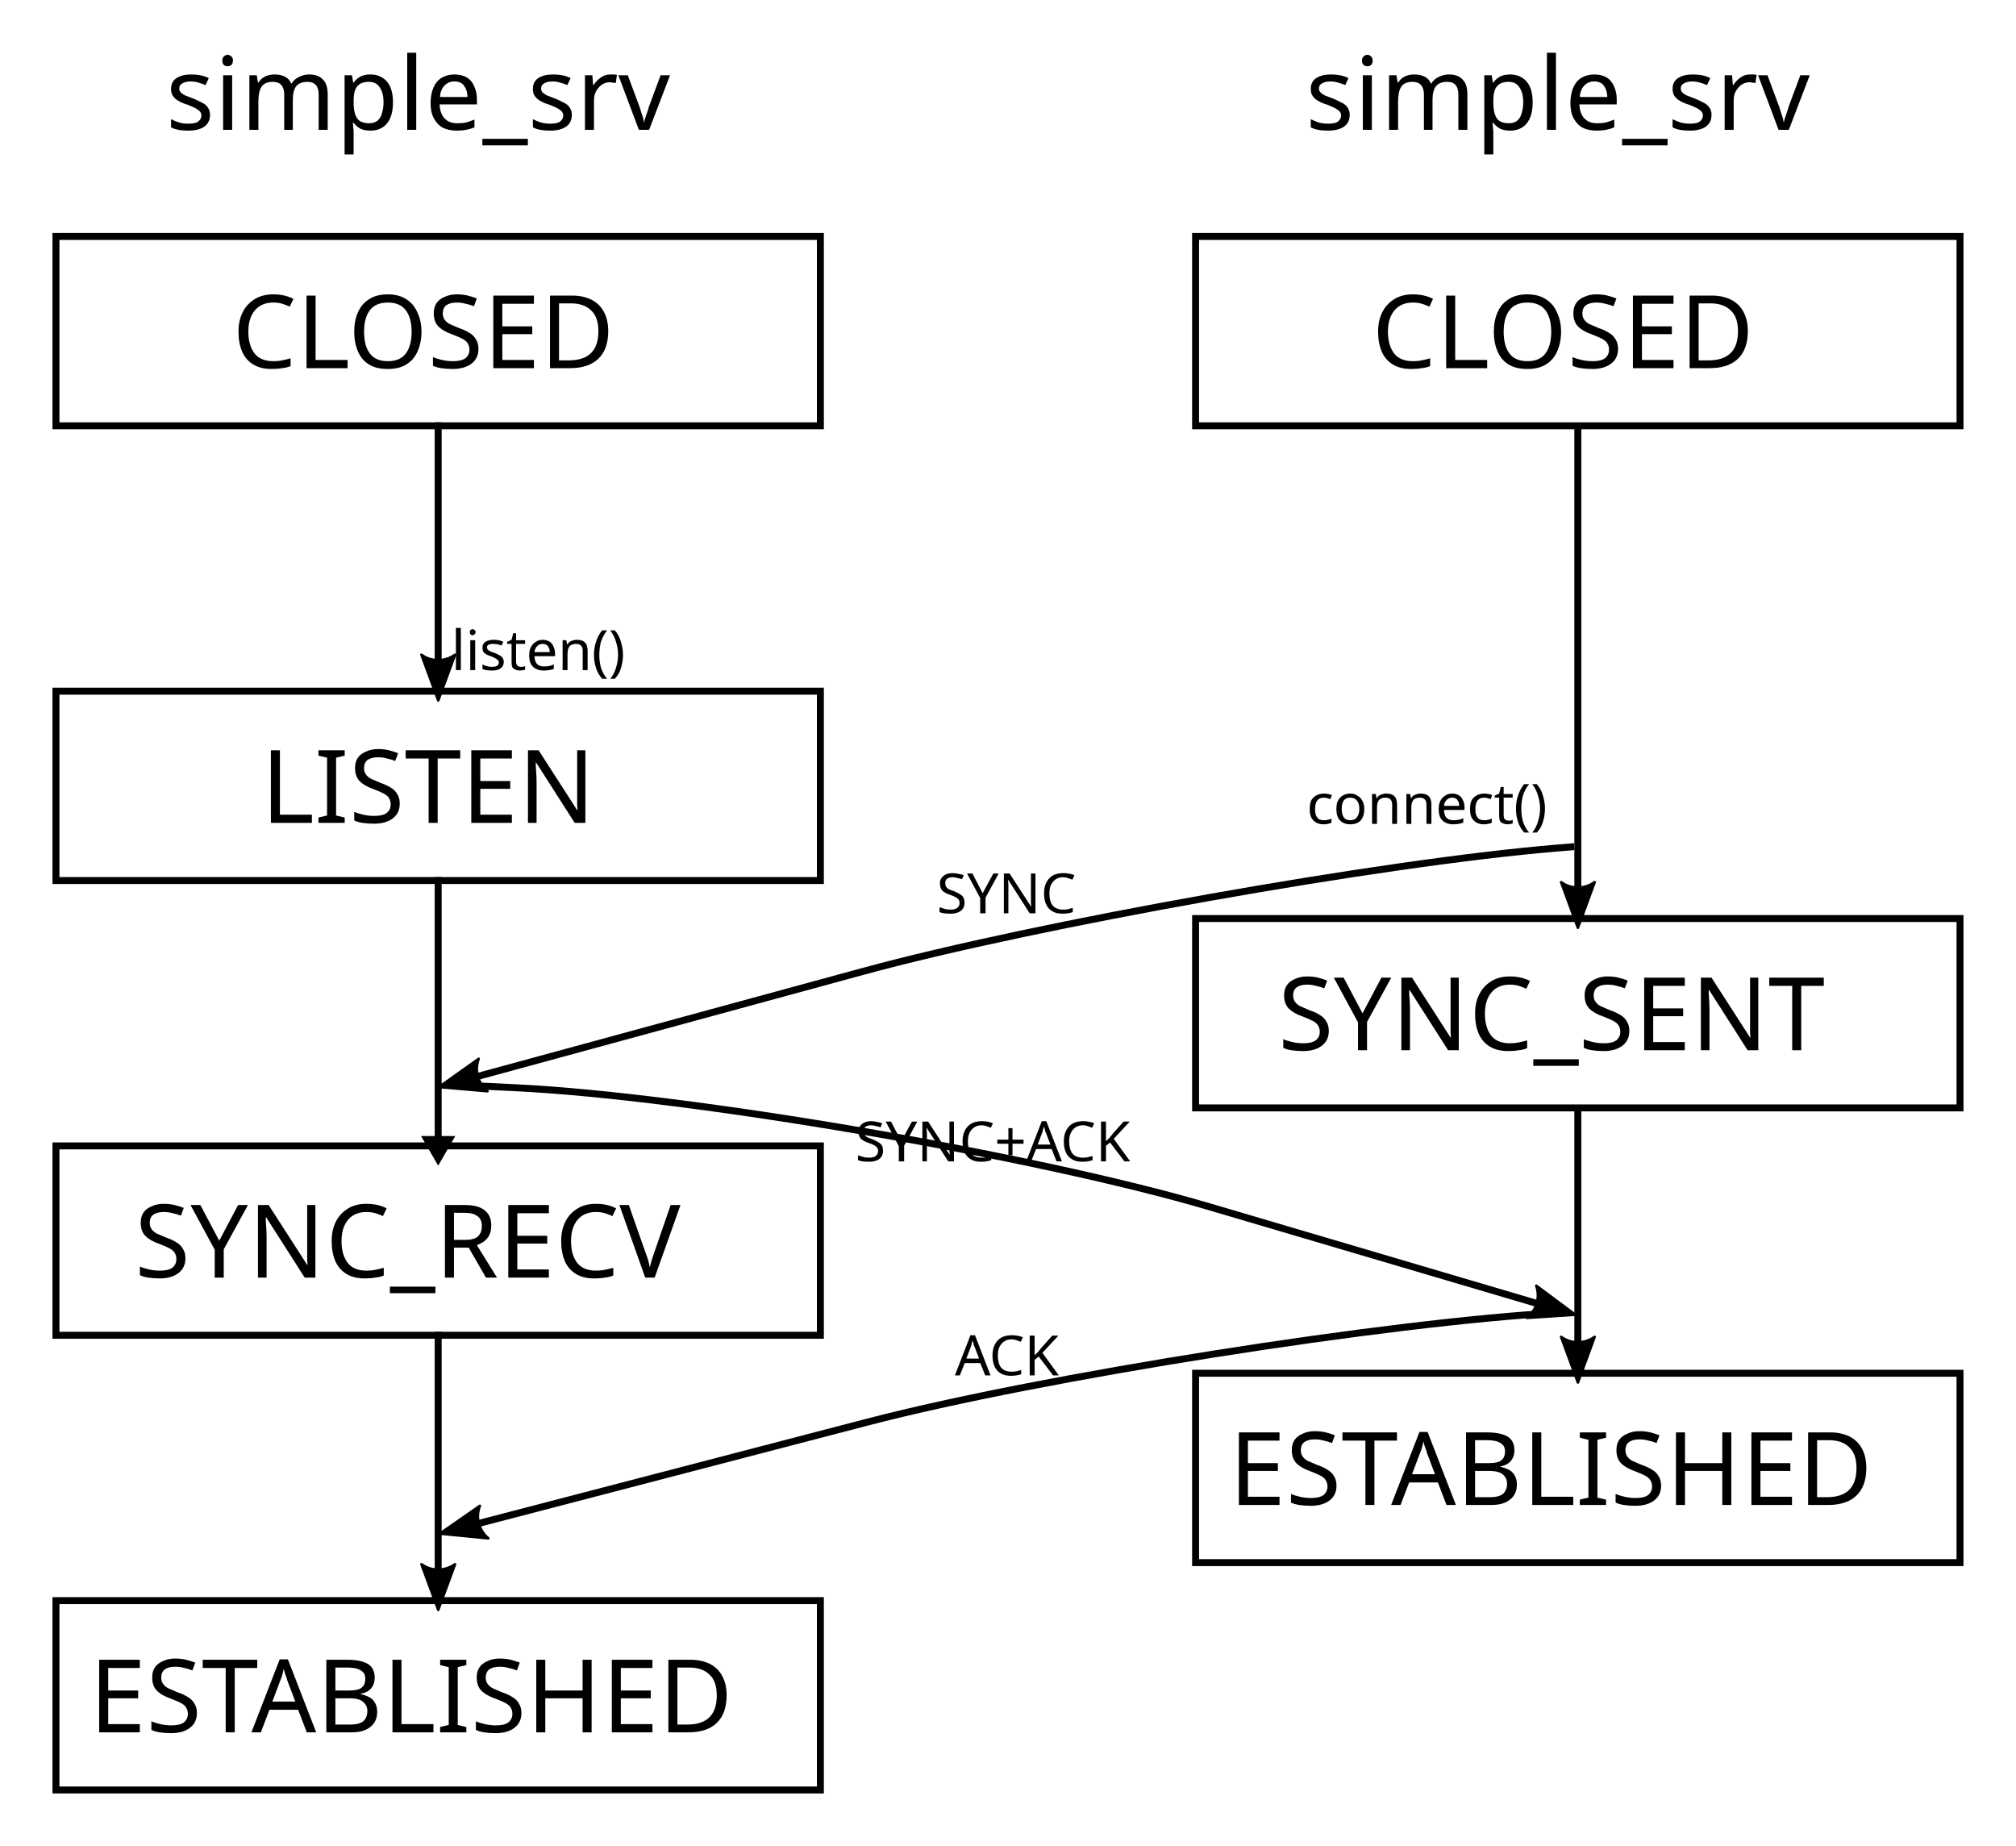
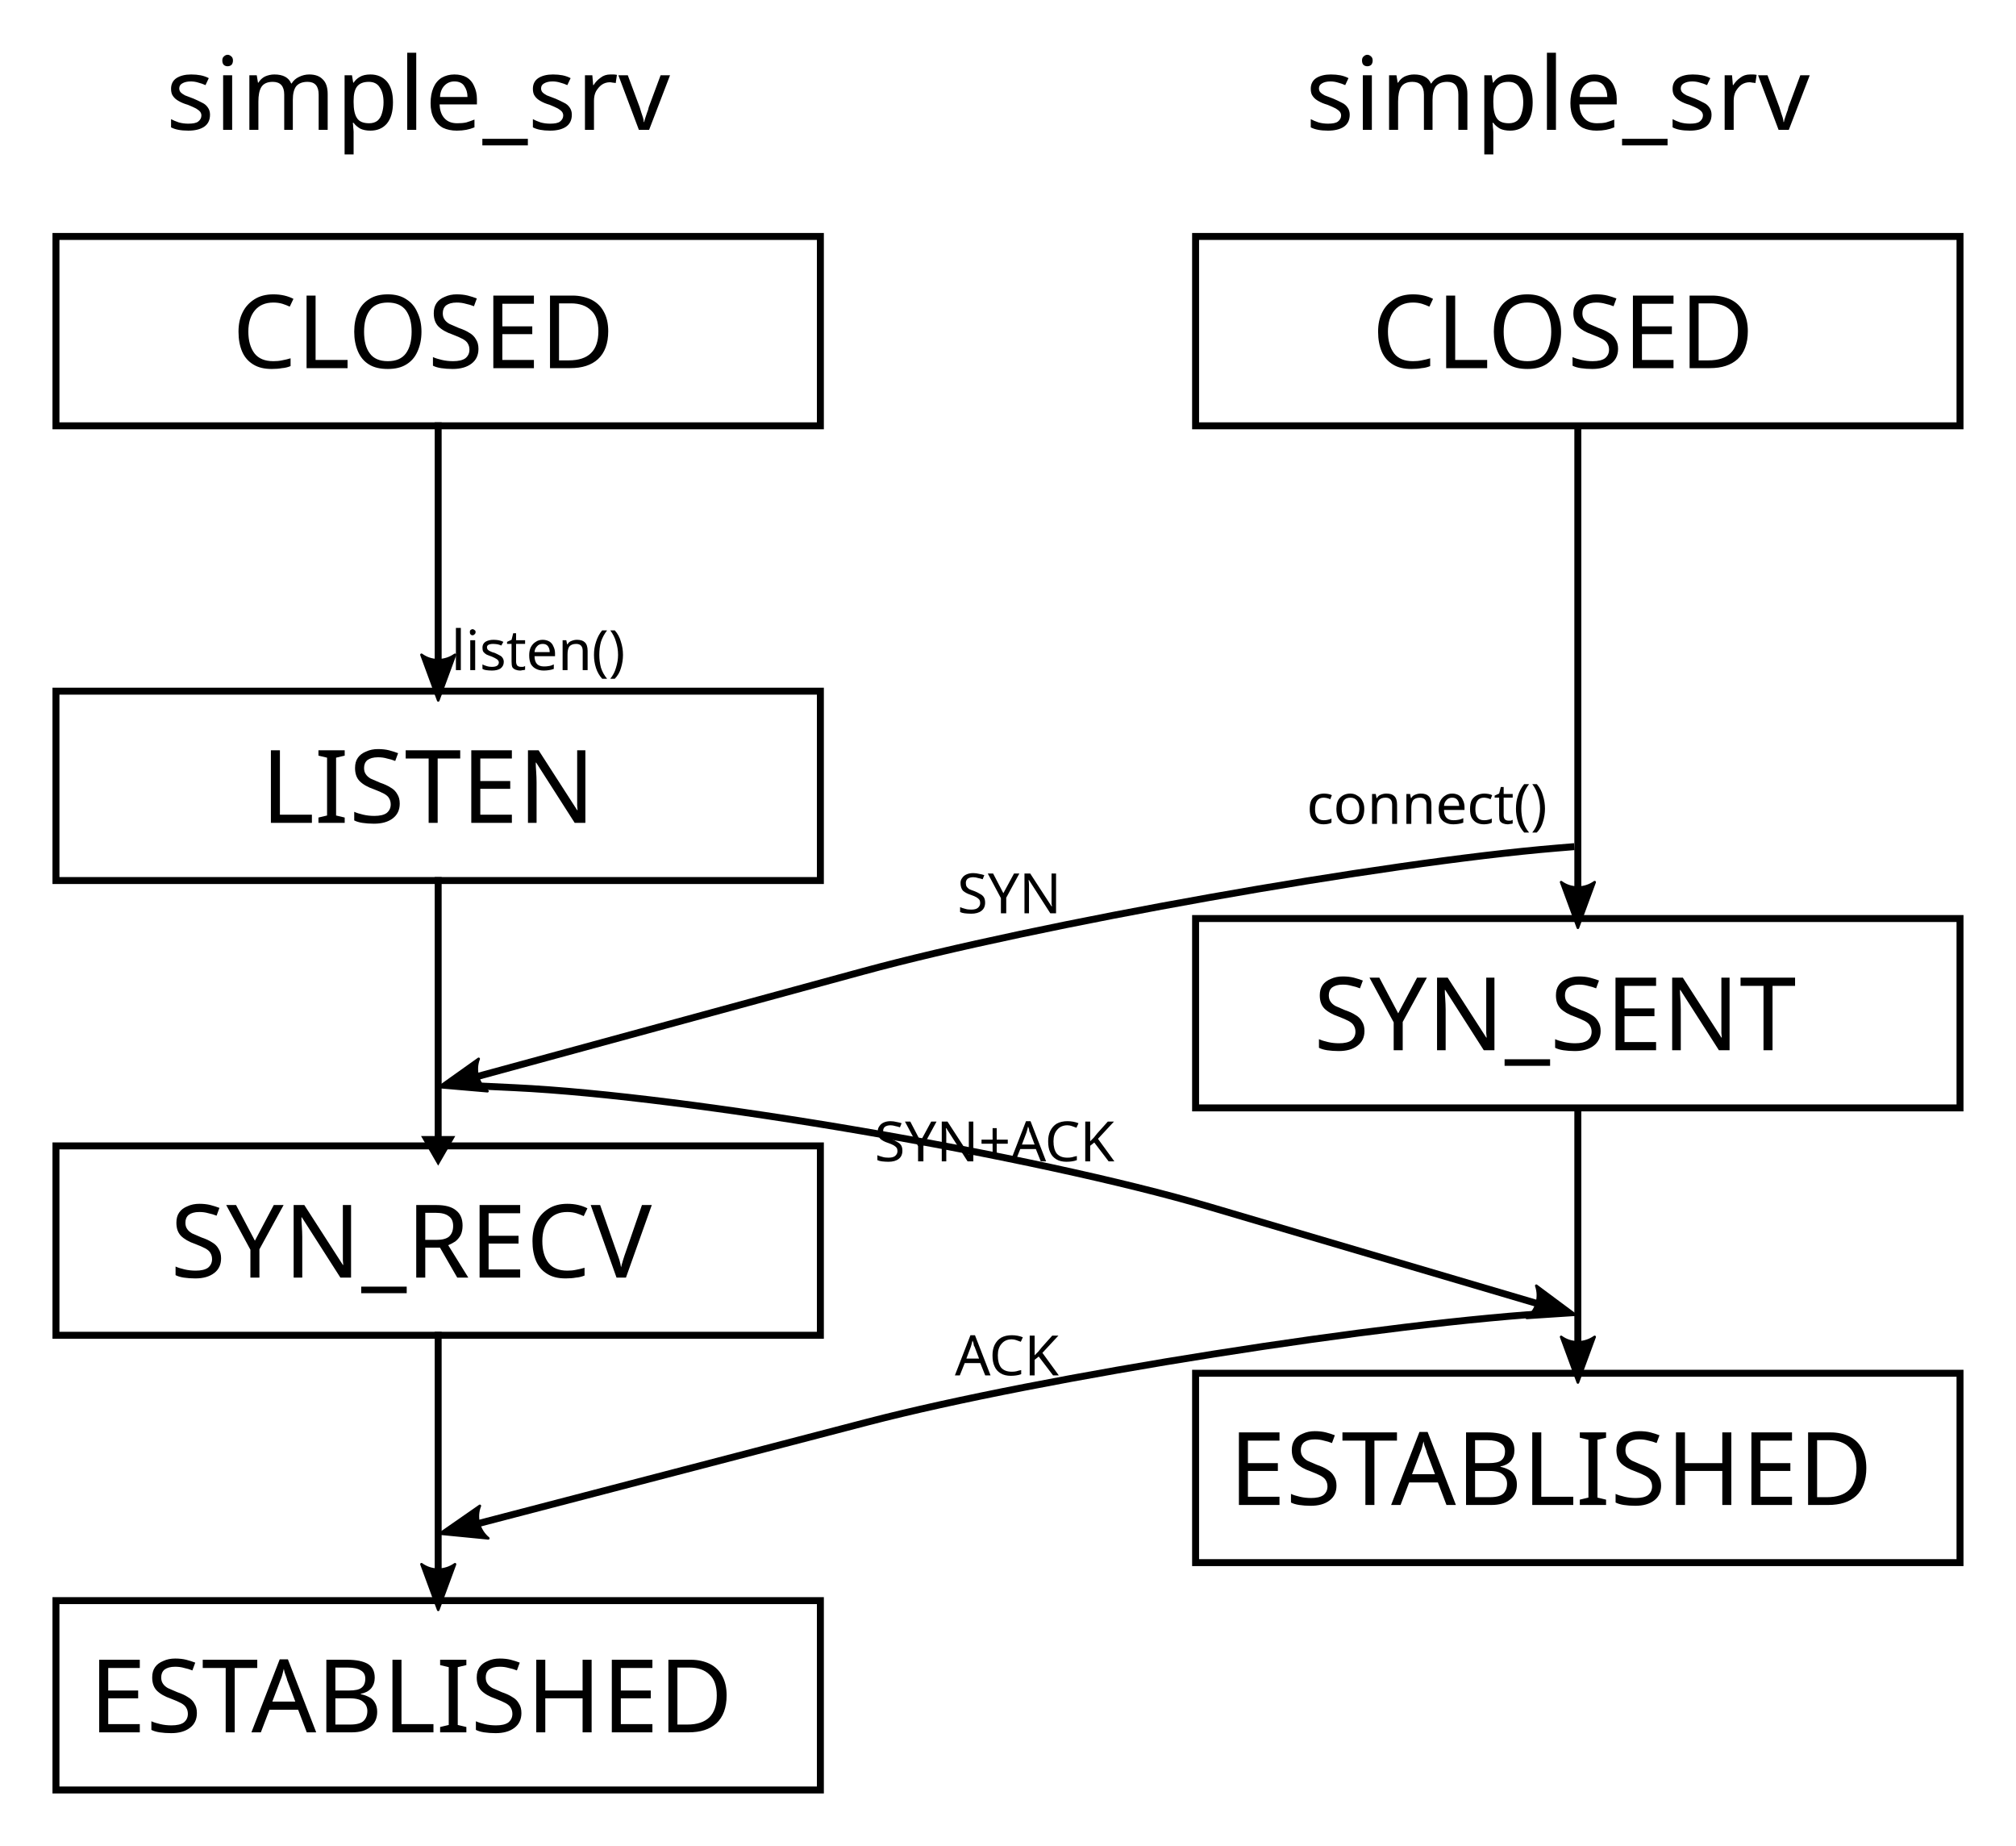
<svg xmlns="http://www.w3.org/2000/svg" width="76.829mm" height="70.343mm" viewBox="0 0 76.829 70.343" version="1.1" id="svg8">
  <defs id="defs2">
    <marker style="overflow:visible" id="marker18767" refX="0" refY="0" orient="auto">
      <path transform="scale(-0.6)" d="M 8.719,4.034 -2.207,0.016 8.719,-4.002 c -1.745,2.372 -1.735,5.617 -6e-7,8.035 z" style="fill:#000000;fill-opacity:1;fill-rule:evenodd;stroke:#000000;stroke-width:0.625;stroke-linejoin:round;stroke-opacity:1" id="path18765" />
    </marker>
    <marker style="overflow:visible" id="marker18523" refX="0" refY="0" orient="auto">
      <path transform="scale(-0.6)" d="M 8.719,4.034 -2.207,0.016 8.719,-4.002 c -1.745,2.372 -1.735,5.617 -6e-7,8.035 z" style="fill:#000000;fill-opacity:1;fill-rule:evenodd;stroke:#000000;stroke-width:0.625;stroke-linejoin:round;stroke-opacity:1" id="path18521" />
    </marker>
    <marker style="overflow:visible" id="marker18285" refX="0" refY="0" orient="auto">
      <path transform="scale(-0.6)" d="M 8.719,4.034 -2.207,0.016 8.719,-4.002 c -1.745,2.372 -1.735,5.617 -6e-7,8.035 z" style="fill:#000000;fill-opacity:1;fill-rule:evenodd;stroke:#000000;stroke-width:0.625;stroke-linejoin:round;stroke-opacity:1" id="path18283" />
    </marker>
    <marker style="overflow:visible" id="marker18053" refX="0" refY="0" orient="auto">
      <path transform="scale(-0.6)" d="M 8.719,4.034 -2.207,0.016 8.719,-4.002 c -1.745,2.372 -1.735,5.617 -6e-7,8.035 z" style="fill:#000000;fill-opacity:1;fill-rule:evenodd;stroke:#000000;stroke-width:0.625;stroke-linejoin:round;stroke-opacity:1" id="path18051" />
    </marker>
    <marker style="overflow:visible" id="marker17827" refX="0" refY="0" orient="auto">
      <path transform="scale(-0.6)" d="M 8.719,4.034 -2.207,0.016 8.719,-4.002 c -1.745,2.372 -1.735,5.617 -6e-7,8.035 z" style="fill:#000000;fill-opacity:1;fill-rule:evenodd;stroke:#000000;stroke-width:0.625;stroke-linejoin:round;stroke-opacity:1" id="path17825" />
    </marker>
    <marker style="overflow:visible" id="marker17817" refX="0" refY="0" orient="auto">
      <path transform="scale(-0.6)" d="M 8.719,4.034 -2.207,0.016 8.719,-4.002 c -1.745,2.372 -1.735,5.617 -6e-7,8.035 z" style="fill:#000000;fill-opacity:1;fill-rule:evenodd;stroke:#000000;stroke-width:0.625;stroke-linejoin:round;stroke-opacity:1" id="path17815" />
    </marker>
    <marker orient="auto" refY="0" refX="0" id="marker17591" style="overflow:visible">
      <path id="path2057" style="fill:#000000;fill-opacity:1;fill-rule:evenodd;stroke:#000000;stroke-width:0.625;stroke-linejoin:round;stroke-opacity:1" d="M 8.719,4.034 -2.207,0.016 8.719,-4.002 c -1.745,2.372 -1.735,5.617 -6e-7,8.035 z" transform="scale(-0.6)" />
    </marker>
    <marker style="overflow:visible" id="marker17372" refX="0" refY="0" orient="auto">
      <path transform="matrix(-0.4,0,0,-0.4,-4,0)" style="fill:#000000;fill-opacity:1;fill-rule:evenodd;stroke:#000000;stroke-width:1pt;stroke-opacity:1" d="M 0,0 5,-5 -12.5,0 5,5 Z" id="path17370" />
    </marker>
    <marker style="overflow:visible" id="marker17164" refX="0" refY="0" orient="auto">
      <path transform="matrix(-0.4,0,0,-0.4,-4,0)" style="fill:#000000;fill-opacity:1;fill-rule:evenodd;stroke:#000000;stroke-width:1pt;stroke-opacity:1" d="M 0,0 5,-5 -12.5,0 5,5 Z" id="path17162" />
    </marker>
    <marker style="overflow:visible" id="marker16962" refX="0" refY="0" orient="auto">
      <path transform="matrix(-0.4,0,0,-0.4,-4,0)" style="fill:#000000;fill-opacity:1;fill-rule:evenodd;stroke:#000000;stroke-width:1pt;stroke-opacity:1" d="M 0,0 5,-5 -12.5,0 5,5 Z" id="path16960" />
    </marker>
    <marker style="overflow:visible" id="marker16766" refX="0" refY="0" orient="auto">
      <path transform="matrix(-0.4,0,0,-0.4,-4,0)" style="fill:#000000;fill-opacity:1;fill-rule:evenodd;stroke:#000000;stroke-width:1pt;stroke-opacity:1" d="M 0,0 5,-5 -12.5,0 5,5 Z" id="path16764" />
    </marker>
    <marker style="overflow:visible" id="marker16576" refX="0" refY="0" orient="auto">
      <path transform="matrix(-0.4,0,0,-0.4,-4,0)" style="fill:#000000;fill-opacity:1;fill-rule:evenodd;stroke:#000000;stroke-width:1pt;stroke-opacity:1" d="M 0,0 5,-5 -12.5,0 5,5 Z" id="path16574" />
    </marker>
    <marker style="overflow:visible" id="marker16566" refX="0" refY="0" orient="auto">
      <path transform="matrix(-0.4,0,0,-0.4,-4,0)" style="fill:#000000;fill-opacity:1;fill-rule:evenodd;stroke:#000000;stroke-width:1pt;stroke-opacity:1" d="M 0,0 5,-5 -12.5,0 5,5 Z" id="path16564" />
    </marker>
    <marker style="overflow:visible" id="marker16060" refX="0" refY="0" orient="auto">
      <path transform="matrix(-0.4,0,0,-0.4,-4,0)" style="fill:#000000;fill-opacity:1;fill-rule:evenodd;stroke:#000000;stroke-width:1pt;stroke-opacity:1" d="M 0,0 5,-5 -12.5,0 5,5 Z" id="path16058" />
    </marker>
    <marker style="overflow:visible" id="marker15888" refX="0" refY="0" orient="auto">
      <path transform="matrix(-0.4,0,0,-0.4,-4,0)" style="fill:#000000;fill-opacity:1;fill-rule:evenodd;stroke:#000000;stroke-width:1pt;stroke-opacity:1" d="M 0,0 5,-5 -12.5,0 5,5 Z" id="path15886" />
    </marker>
    <marker style="overflow:visible" id="marker15722" refX="0" refY="0" orient="auto">
      <path transform="matrix(-0.4,0,0,-0.4,-4,0)" style="fill:#000000;fill-opacity:1;fill-rule:evenodd;stroke:#000000;stroke-width:1pt;stroke-opacity:1" d="M 0,0 5,-5 -12.5,0 5,5 Z" id="path15720" />
    </marker>
    <marker style="overflow:visible" id="marker15562" refX="0" refY="0" orient="auto">
      <path transform="matrix(-0.4,0,0,-0.4,-4,0)" style="fill:#000000;fill-opacity:1;fill-rule:evenodd;stroke:#000000;stroke-width:1pt;stroke-opacity:1" d="M 0,0 5,-5 -12.5,0 5,5 Z" id="path15560" />
    </marker>
    <marker style="overflow:visible" id="marker15408" refX="0" refY="0" orient="auto">
      <path transform="matrix(-0.4,0,0,-0.4,-4,0)" style="fill:#000000;fill-opacity:1;fill-rule:evenodd;stroke:#000000;stroke-width:1pt;stroke-opacity:1" d="M 0,0 5,-5 -12.5,0 5,5 Z" id="path15406" />
    </marker>
    <marker style="overflow:visible" id="marker15398" refX="0" refY="0" orient="auto">
      <path transform="matrix(-0.4,0,0,-0.4,-4,0)" style="fill:#000000;fill-opacity:1;fill-rule:evenodd;stroke:#000000;stroke-width:1pt;stroke-opacity:1" d="M 0,0 5,-5 -12.5,0 5,5 Z" id="path15396" />
    </marker>
    <marker style="overflow:visible" id="marker15098" refX="0" refY="0" orient="auto">
      <path transform="matrix(-1.1,0,0,-1.1,-1.1,0)" d="M 8.719,4.034 -2.207,0.016 8.719,-4.002 c -1.745,2.372 -1.735,5.617 -6e-7,8.035 z" style="fill:#000000;fill-opacity:1;fill-rule:evenodd;stroke:#000000;stroke-width:0.625;stroke-linejoin:round;stroke-opacity:1" id="path15096" />
    </marker>
    <marker style="overflow:visible" id="marker14962" refX="0" refY="0" orient="auto">
      <path transform="matrix(-1.1,0,0,-1.1,-1.1,0)" d="M 8.719,4.034 -2.207,0.016 8.719,-4.002 c -1.745,2.372 -1.735,5.617 -6e-7,8.035 z" style="fill:#000000;fill-opacity:1;fill-rule:evenodd;stroke:#000000;stroke-width:0.625;stroke-linejoin:round;stroke-opacity:1" id="path14960" />
    </marker>
    <marker style="overflow:visible" id="marker14832" refX="0" refY="0" orient="auto">
      <path transform="matrix(-1.1,0,0,-1.1,-1.1,0)" d="M 8.719,4.034 -2.207,0.016 8.719,-4.002 c -1.745,2.372 -1.735,5.617 -6e-7,8.035 z" style="fill:#000000;fill-opacity:1;fill-rule:evenodd;stroke:#000000;stroke-width:0.625;stroke-linejoin:round;stroke-opacity:1" id="path14830" />
    </marker>
    <marker style="overflow:visible" id="marker14708" refX="0" refY="0" orient="auto">
      <path transform="matrix(-1.1,0,0,-1.1,-1.1,0)" d="M 8.719,4.034 -2.207,0.016 8.719,-4.002 c -1.745,2.372 -1.735,5.617 -6e-7,8.035 z" style="fill:#000000;fill-opacity:1;fill-rule:evenodd;stroke:#000000;stroke-width:0.625;stroke-linejoin:round;stroke-opacity:1" id="path14706" />
    </marker>
    <marker style="overflow:visible" id="marker14590" refX="0" refY="0" orient="auto">
      <path transform="matrix(-1.1,0,0,-1.1,-1.1,0)" d="M 8.719,4.034 -2.207,0.016 8.719,-4.002 c -1.745,2.372 -1.735,5.617 -6e-7,8.035 z" style="fill:#000000;fill-opacity:1;fill-rule:evenodd;stroke:#000000;stroke-width:0.625;stroke-linejoin:round;stroke-opacity:1" id="path14588" />
    </marker>
    <marker style="overflow:visible" id="marker14580" refX="0" refY="0" orient="auto">
      <path transform="matrix(-1.1,0,0,-1.1,-1.1,0)" d="M 8.719,4.034 -2.207,0.016 8.719,-4.002 c -1.745,2.372 -1.735,5.617 -6e-7,8.035 z" style="fill:#000000;fill-opacity:1;fill-rule:evenodd;stroke:#000000;stroke-width:0.625;stroke-linejoin:round;stroke-opacity:1" id="path14578" />
    </marker>
    <marker style="overflow:visible" id="marker14416" refX="0" refY="0" orient="auto">
      <path transform="matrix(-0.8,0,0,-0.8,-10,0)" style="fill:#000000;fill-opacity:1;fill-rule:evenodd;stroke:#000000;stroke-width:1pt;stroke-opacity:1" d="M 0,0 5,-5 -12.5,0 5,5 Z" id="path14414" />
    </marker>
    <marker style="overflow:visible" id="marker14406" refX="0" refY="0" orient="auto">
      <path transform="matrix(-0.8,0,0,-0.8,-10,0)" style="fill:#000000;fill-opacity:1;fill-rule:evenodd;stroke:#000000;stroke-width:1pt;stroke-opacity:1" d="M 0,0 5,-5 -12.5,0 5,5 Z" id="path14404" />
    </marker>
    <marker style="overflow:visible" id="marker14300" refX="0" refY="0" orient="auto">
      <path transform="matrix(-0.8,0,0,-0.8,-10,0)" style="fill:#000000;fill-opacity:1;fill-rule:evenodd;stroke:#000000;stroke-width:1pt;stroke-opacity:1" d="M 0,0 5,-5 -12.5,0 5,5 Z" id="path14298" />
    </marker>
    <marker style="overflow:visible" id="marker14290" refX="0" refY="0" orient="auto">
      <path transform="matrix(-0.8,0,0,-0.8,-10,0)" style="fill:#000000;fill-opacity:1;fill-rule:evenodd;stroke:#000000;stroke-width:1pt;stroke-opacity:1" d="M 0,0 5,-5 -12.5,0 5,5 Z" id="path14288" />
    </marker>
    <marker style="overflow:visible" id="marker14280" refX="0" refY="0" orient="auto">
      <path transform="matrix(-0.8,0,0,-0.8,-10,0)" style="fill:#000000;fill-opacity:1;fill-rule:evenodd;stroke:#000000;stroke-width:1pt;stroke-opacity:1" d="M 0,0 5,-5 -12.5,0 5,5 Z" id="path14278" />
    </marker>
    <marker style="overflow:visible" id="marker14180" refX="0" refY="0" orient="auto">
      <path transform="matrix(-0.8,0,0,-0.8,-10,0)" style="fill:#000000;fill-opacity:1;fill-rule:evenodd;stroke:#000000;stroke-width:1pt;stroke-opacity:1" d="M 0,0 5,-5 -12.5,0 5,5 Z" id="path14178" />
    </marker>
    <marker orient="auto" refY="0" refX="0" id="marker11173" style="overflow:visible">
      <path id="path11171" d="M 5.77,0 -2.88,5 V -5 Z" style="fill:#000000;fill-opacity:1;fill-rule:evenodd;stroke:#000000;stroke-width:1pt;stroke-opacity:1" transform="scale(0.4)" />
    </marker>
    <marker orient="auto" refY="0" refX="0" id="marker9746" style="overflow:visible">
      <path id="path9744" d="M 5.77,0 -2.88,5 V -5 Z" style="fill:#000000;fill-opacity:1;fill-rule:evenodd;stroke:#000000;stroke-width:1pt;stroke-opacity:1" transform="scale(0.4)" />
    </marker>
    <marker orient="auto" refY="0" refX="0" id="marker6128" style="overflow:visible">
      <path id="path6126" d="M 5.77,0 -2.88,5 V -5 Z" style="fill:#000000;fill-opacity:1;fill-rule:evenodd;stroke:#000000;stroke-width:1pt;stroke-opacity:1" transform="scale(0.4)" />
    </marker>
    <marker style="overflow:visible" id="marker5165" refX="0" refY="0" orient="auto">
      <path transform="scale(0.4)" style="fill:#000000;fill-opacity:1;fill-rule:evenodd;stroke:#000000;stroke-width:1pt;stroke-opacity:1" d="M 5.77,0 -2.88,5 V -5 Z" id="path5163" />
    </marker>
    <marker orient="auto" refY="0" refX="0" id="TriangleOutM" style="overflow:visible">
      <path id="path979" d="M 5.77,0 -2.88,5 V -5 Z" style="fill:#000000;fill-opacity:1;fill-rule:evenodd;stroke:#000000;stroke-width:1pt;stroke-opacity:1" transform="scale(0.4)" />
    </marker>
    <marker style="overflow:visible" id="marker5051" refX="0" refY="0" orient="auto">
      <path transform="matrix(0.3,0,0,0.3,-0.69,0)" d="M 8.719,4.034 -2.207,0.016 8.719,-4.002 c -1.745,2.372 -1.735,5.617 -6e-7,8.035 z" style="fill:#000000;fill-opacity:1;fill-rule:evenodd;stroke:#000000;stroke-width:0.625;stroke-linejoin:round;stroke-opacity:1" id="path5049" />
    </marker>
    <marker style="overflow:visible" id="marker5017" refX="0" refY="0" orient="auto">
      <path transform="matrix(0.3,0,0,0.3,-0.69,0)" d="M 8.719,4.034 -2.207,0.016 8.719,-4.002 c -1.745,2.372 -1.735,5.617 -6e-7,8.035 z" style="fill:#000000;fill-opacity:1;fill-rule:evenodd;stroke:#000000;stroke-width:0.625;stroke-linejoin:round;stroke-opacity:1" id="path5015" />
    </marker>
    <marker orient="auto" refY="0" refX="0" id="Arrow2Mend" style="overflow:visible">
      <path id="path861" style="fill:#000000;fill-opacity:1;fill-rule:evenodd;stroke:#000000;stroke-width:0.625;stroke-linejoin:round;stroke-opacity:1" d="M 8.719,4.034 -2.207,0.016 8.719,-4.002 c -1.745,2.372 -1.735,5.617 -6e-7,8.035 z" transform="scale(-0.6)" />
    </marker>
    <marker orient="auto" refY="0" refX="0" id="Arrow1Lstart" style="overflow:visible">
      <path id="path834" d="M 0,0 5,-5 -12.5,0 5,5 Z" style="fill:#000000;fill-opacity:1;fill-rule:evenodd;stroke:#000000;stroke-width:1pt;stroke-opacity:1" transform="matrix(0.8,0,0,0.8,10,0)" />
    </marker>
  </defs>
  <g id="layer1" transform="translate(-34.08252,-14.43977)">
    <text xml:space="preserve" style="font-style:normal;font-variant:normal;font-weight:normal;font-stretch:normal;font-size:3.175px;line-height:125%;font-family:sans-serif;-inkscape-font-specification:'sans-serif, Normal';font-variant-ligatures:normal;font-variant-caps:normal;font-variant-numeric:normal;font-feature-settings:normal;text-align:start;letter-spacing:0px;word-spacing:0px;writing-mode:lr-tb;text-anchor:start;fill:#000000;fill-opacity:1;stroke:none;stroke-width:0.265px;stroke-linecap:butt;stroke-linejoin:miter;stroke-opacity:1" x="40.4" y="19.388" id="text1106">
      <tspan id="tspan1104" x="40.4" y="19.388" style="font-style:normal;font-variant:normal;font-weight:normal;font-stretch:normal;font-size:3.881px;font-family:sans-serif;-inkscape-font-specification:'sans-serif, Normal';font-variant-ligatures:normal;font-variant-caps:normal;font-variant-numeric:normal;font-feature-settings:normal;text-align:start;writing-mode:lr-tb;text-anchor:start;stroke-width:0.265px">simple_srv</tspan>
    </text>
    <text xml:space="preserve" style="font-style:normal;font-variant:normal;font-weight:normal;font-stretch:normal;font-size:3.175px;line-height:125%;font-family:sans-serif;-inkscape-font-specification:'sans-serif, Normal';font-variant-ligatures:normal;font-variant-caps:normal;font-variant-numeric:normal;font-feature-settings:normal;text-align:start;letter-spacing:0px;word-spacing:0px;writing-mode:lr-tb;text-anchor:start;fill:#000000;fill-opacity:1;stroke:none;stroke-width:0.265px;stroke-linecap:butt;stroke-linejoin:miter;stroke-opacity:1" x="42.938" y="28.47" id="text1106-5">
      <tspan id="tspan1104-5" x="42.938" y="28.47" style="font-style:normal;font-variant:normal;font-weight:normal;font-stretch:normal;font-size:3.881px;font-family:sans-serif;-inkscape-font-specification:'sans-serif, Normal';font-variant-ligatures:normal;font-variant-caps:normal;font-variant-numeric:normal;font-feature-settings:normal;text-align:start;writing-mode:lr-tb;text-anchor:start;stroke-width:0.265px">CLOSED</tspan>
    </text>
    <text xml:space="preserve" style="font-style:normal;font-variant:normal;font-weight:normal;font-stretch:normal;font-size:3.175px;line-height:125%;font-family:sans-serif;-inkscape-font-specification:'sans-serif, Normal';font-variant-ligatures:normal;font-variant-caps:normal;font-variant-numeric:normal;font-feature-settings:normal;text-align:start;letter-spacing:0px;word-spacing:0px;writing-mode:lr-tb;text-anchor:start;fill:#000000;fill-opacity:1;stroke:none;stroke-width:0.265px;stroke-linecap:butt;stroke-linejoin:miter;stroke-opacity:1" x="44.032" y="45.798" id="text1106-5-2" clip-path="none">
      <tspan id="tspan1104-5-9" x="44.032" y="45.798" style="font-style:normal;font-variant:normal;font-weight:normal;font-stretch:normal;font-size:3.881px;font-family:sans-serif;-inkscape-font-specification:'sans-serif, Normal';font-variant-ligatures:normal;font-variant-caps:normal;font-variant-numeric:normal;font-feature-settings:normal;text-align:start;writing-mode:lr-tb;text-anchor:start;stroke-width:0.265px">LISTEN</tspan>
    </text>
    <rect style="fill:none;fill-opacity:1;fill-rule:nonzero;stroke:#000000;stroke-width:0.265;stroke-linecap:square;stroke-linejoin:miter;stroke-miterlimit:4;stroke-dasharray:none;stroke-opacity:1;paint-order:fill markers stroke" id="rect4852" width="29.132" height="7.216" x="36.215" y="40.778" />
    <rect style="fill:none;fill-opacity:1;fill-rule:nonzero;stroke:#000000;stroke-width:0.265;stroke-linecap:square;stroke-linejoin:miter;stroke-miterlimit:4;stroke-dasharray:none;stroke-opacity:1;paint-order:fill markers stroke" id="rect4852-0" width="29.132" height="7.216" x="36.215" y="23.45" />
-     <text xml:space="preserve" style="font-style:normal;font-variant:normal;font-weight:normal;font-stretch:normal;font-size:3.175px;line-height:125%;font-family:sans-serif;-inkscape-font-specification:'sans-serif, Normal';font-variant-ligatures:normal;font-variant-caps:normal;font-variant-numeric:normal;font-feature-settings:normal;text-align:start;letter-spacing:0px;word-spacing:0px;writing-mode:lr-tb;text-anchor:start;fill:#000000;fill-opacity:1;stroke:none;stroke-width:0.265px;stroke-linecap:butt;stroke-linejoin:miter;stroke-opacity:1" x="39.212" y="63.126" id="text1106-5-2-2" clip-path="none">
-       <tspan id="tspan1104-5-9-7" x="39.212" y="63.126" style="font-style:normal;font-variant:normal;font-weight:normal;font-stretch:normal;font-size:3.881px;font-family:sans-serif;-inkscape-font-specification:'sans-serif, Normal';font-variant-ligatures:normal;font-variant-caps:normal;font-variant-numeric:normal;font-feature-settings:normal;text-align:start;writing-mode:lr-tb;text-anchor:start;stroke-width:0.265px" dy="0 0 0 0 -0.869 0.869">SYNC_RECV</tspan>
+     <text xml:space="preserve" style="font-style:normal;font-variant:normal;font-weight:normal;font-stretch:normal;font-size:3.175px;line-height:125%;font-family:sans-serif;-inkscape-font-specification:'sans-serif, Normal';font-variant-ligatures:normal;font-variant-caps:normal;font-variant-numeric:normal;font-feature-settings:normal;text-align:start;letter-spacing:0px;word-spacing:0px;writing-mode:lr-tb;text-anchor:start;fill:#000000;fill-opacity:1;stroke:none;stroke-width:0.265px;stroke-linecap:butt;stroke-linejoin:miter;stroke-opacity:1" x="40.569" y="63.126" id="text1106-5-2-2" clip-path="none">
+       <tspan id="tspan1104-5-9-7" x="40.569" y="63.126" style="font-style:normal;font-variant:normal;font-weight:normal;font-stretch:normal;font-size:3.881px;font-family:sans-serif;-inkscape-font-specification:'sans-serif, Normal';font-variant-ligatures:normal;font-variant-caps:normal;font-variant-numeric:normal;font-feature-settings:normal;text-align:start;writing-mode:lr-tb;text-anchor:start;stroke-width:0.265px" dy="0 0 0 -0.869 0.869">SYN_RECV</tspan>
    </text>
    <rect style="fill:none;fill-opacity:1;fill-rule:nonzero;stroke:#000000;stroke-width:0.265;stroke-linecap:square;stroke-linejoin:miter;stroke-miterlimit:4;stroke-dasharray:none;stroke-opacity:1;paint-order:fill markers stroke" id="rect4852-03" width="29.132" height="7.216" x="36.215" y="58.106" />
    <text xml:space="preserve" style="font-style:normal;font-variant:normal;font-weight:normal;font-stretch:normal;font-size:3.175px;line-height:125%;font-family:sans-serif;-inkscape-font-specification:'sans-serif, Normal';font-variant-ligatures:normal;font-variant-caps:normal;font-variant-numeric:normal;font-feature-settings:normal;text-align:start;letter-spacing:0px;word-spacing:0px;writing-mode:lr-tb;text-anchor:start;fill:#000000;fill-opacity:1;stroke:none;stroke-width:0.265px;stroke-linecap:butt;stroke-linejoin:miter;stroke-opacity:1" x="37.49" y="80.454" id="text1106-5-2-2-4" clip-path="none">
      <tspan id="tspan1104-5-9-7-6" x="37.49" y="80.454" style="font-style:normal;font-variant:normal;font-weight:normal;font-stretch:normal;font-size:3.881px;font-family:sans-serif;-inkscape-font-specification:'sans-serif, Normal';font-variant-ligatures:normal;font-variant-caps:normal;font-variant-numeric:normal;font-feature-settings:normal;text-align:start;writing-mode:lr-tb;text-anchor:start;stroke-width:0.265px">ESTABLISHED</tspan>
    </text>
    <rect style="fill:none;fill-opacity:1;fill-rule:nonzero;stroke:#000000;stroke-width:0.265;stroke-linecap:square;stroke-linejoin:miter;stroke-miterlimit:4;stroke-dasharray:none;stroke-opacity:1;paint-order:fill markers stroke" id="rect4852-03-3" width="29.132" height="7.216" x="36.215" y="75.434" />
    <flowRoot xml:space="preserve" id="flowRoot4913" style="font-style:normal;font-variant:normal;font-weight:normal;font-stretch:normal;font-size:12px;line-height:125%;font-family:sans-serif;-inkscape-font-specification:'sans-serif, Normal';font-variant-ligatures:normal;font-variant-caps:normal;font-variant-numeric:normal;font-feature-settings:normal;text-align:start;letter-spacing:0px;word-spacing:0px;writing-mode:lr-tb;text-anchor:start;fill:#000000;fill-opacity:1;stroke:none;stroke-width:1px;stroke-linecap:butt;stroke-linejoin:miter;stroke-opacity:1" transform="scale(0.2645833)">
      <flowRegion id="flowRegion4915">
        <rect id="rect4917" width="168.695" height="50.255" x="109.854" y="188.634" />
      </flowRegion>
      <flowPara id="flowPara4919" />
    </flowRoot>
    <path style="display:inline;fill:none;fill-rule:evenodd;stroke:#000000;stroke-width:0.265;stroke-linecap:square;stroke-linejoin:miter;stroke-miterlimit:0;stroke-dasharray:none;stroke-opacity:1;marker-end:url(#TriangleOutM);paint-order:markers fill stroke" d="m 50.781,47.994 10e-7,10.112" id="path4991" />
    <path style="fill:none;fill-rule:evenodd;stroke:#000000;stroke-width:0.265;stroke-linecap:square;stroke-linejoin:miter;stroke-miterlimit:0;stroke-dasharray:none;stroke-opacity:1;marker-end:url(#marker18767);paint-order:markers fill stroke" d="m 50.781,30.666 -10e-7,10.112" id="path4999" />
    <path style="display:inline;fill:none;fill-rule:evenodd;stroke:#000000;stroke-width:0.265;stroke-linecap:square;stroke-linejoin:miter;stroke-miterlimit:0;stroke-dasharray:none;stroke-opacity:1;marker-end:url(#marker17827);paint-order:markers fill stroke" d="m 50.781,65.322 v 10.112" id="path5001" />
    <text xml:space="preserve" style="font-style:normal;font-variant:normal;font-weight:normal;font-stretch:normal;font-size:3.175px;line-height:125%;font-family:sans-serif;-inkscape-font-specification:'sans-serif, Normal';font-variant-ligatures:normal;font-variant-caps:normal;font-variant-numeric:normal;font-feature-settings:normal;text-align:start;letter-spacing:0px;word-spacing:0px;writing-mode:lr-tb;text-anchor:start;fill:#000000;fill-opacity:1;stroke:none;stroke-width:0.265px;stroke-linecap:butt;stroke-linejoin:miter;stroke-opacity:1" x="83.831" y="19.388" id="text1106-1">
      <tspan id="tspan1104-0" x="83.831" y="19.388" style="font-style:normal;font-variant:normal;font-weight:normal;font-stretch:normal;font-size:3.881px;font-family:sans-serif;-inkscape-font-specification:'sans-serif, Normal';font-variant-ligatures:normal;font-variant-caps:normal;font-variant-numeric:normal;font-feature-settings:normal;text-align:start;writing-mode:lr-tb;text-anchor:start;stroke-width:0.265px">simple_srv</tspan>
    </text>
    <text xml:space="preserve" style="font-style:normal;font-variant:normal;font-weight:normal;font-stretch:normal;font-size:3.175px;line-height:125%;font-family:sans-serif;-inkscape-font-specification:'sans-serif, Normal';font-variant-ligatures:normal;font-variant-caps:normal;font-variant-numeric:normal;font-feature-settings:normal;text-align:start;letter-spacing:0px;word-spacing:0px;writing-mode:lr-tb;text-anchor:start;fill:#000000;fill-opacity:1;stroke:none;stroke-width:0.265px;stroke-linecap:butt;stroke-linejoin:miter;stroke-opacity:1" x="86.369" y="28.47" id="text1106-5-8">
      <tspan id="tspan1104-5-7" x="86.369" y="28.47" style="font-style:normal;font-variant:normal;font-weight:normal;font-stretch:normal;font-size:3.881px;font-family:sans-serif;-inkscape-font-specification:'sans-serif, Normal';font-variant-ligatures:normal;font-variant-caps:normal;font-variant-numeric:normal;font-feature-settings:normal;text-align:start;writing-mode:lr-tb;text-anchor:start;stroke-width:0.265px">CLOSED</tspan>
    </text>
    <rect style="fill:none;fill-opacity:1;fill-rule:nonzero;stroke:#000000;stroke-width:0.265;stroke-linecap:square;stroke-linejoin:miter;stroke-miterlimit:4;stroke-dasharray:none;stroke-opacity:1;paint-order:fill markers stroke" id="rect4852-0-6" width="29.132" height="7.216" x="79.646" y="23.45" />
-     <text xml:space="preserve" style="font-style:normal;font-variant:normal;font-weight:normal;font-stretch:normal;font-size:3.175px;line-height:125%;font-family:sans-serif;-inkscape-font-specification:'sans-serif, Normal';font-variant-ligatures:normal;font-variant-caps:normal;font-variant-numeric:normal;font-feature-settings:normal;text-align:start;letter-spacing:0px;word-spacing:0px;writing-mode:lr-tb;text-anchor:start;fill:#000000;fill-opacity:1;stroke:none;stroke-width:0.265px;stroke-linecap:butt;stroke-linejoin:miter;stroke-opacity:1" x="82.787" y="54.462" id="text1106-5-8-3">
-       <tspan id="tspan1104-5-7-5" x="82.787" y="54.462" style="font-style:normal;font-variant:normal;font-weight:normal;font-stretch:normal;font-size:3.881px;font-family:sans-serif;-inkscape-font-specification:'sans-serif, Normal';font-variant-ligatures:normal;font-variant-caps:normal;font-variant-numeric:normal;font-feature-settings:normal;text-align:start;writing-mode:lr-tb;text-anchor:start;stroke-width:0.265px" dy="0 0 0 0 -0.935 0.935">SYNC_SENT</tspan>
+     <text xml:space="preserve" style="font-style:normal;font-variant:normal;font-weight:normal;font-stretch:normal;font-size:3.175px;line-height:125%;font-family:sans-serif;-inkscape-font-specification:'sans-serif, Normal';font-variant-ligatures:normal;font-variant-caps:normal;font-variant-numeric:normal;font-feature-settings:normal;text-align:start;letter-spacing:0px;word-spacing:0px;writing-mode:lr-tb;text-anchor:start;fill:#000000;fill-opacity:1;stroke:none;stroke-width:0.265px;stroke-linecap:butt;stroke-linejoin:miter;stroke-opacity:1" x="84.144" y="54.462" id="text1106-5-8-3">
+       <tspan id="tspan1104-5-7-5" x="84.144" y="54.462" style="font-style:normal;font-variant:normal;font-weight:normal;font-stretch:normal;font-size:3.881px;font-family:sans-serif;-inkscape-font-specification:'sans-serif, Normal';font-variant-ligatures:normal;font-variant-caps:normal;font-variant-numeric:normal;font-feature-settings:normal;text-align:start;writing-mode:lr-tb;text-anchor:start;stroke-width:0.265px" dy="0 0 0 -0.935 0.935">SYN_SENT</tspan>
    </text>
    <rect style="fill:none;fill-opacity:1;fill-rule:nonzero;stroke:#000000;stroke-width:0.265;stroke-linecap:square;stroke-linejoin:miter;stroke-miterlimit:4;stroke-dasharray:none;stroke-opacity:1;paint-order:fill markers stroke" id="rect4852-0-6-0" width="29.132" height="7.216" x="79.646" y="49.442" />
    <flowRoot xml:space="preserve" id="flowRoot6064" style="font-style:normal;font-variant:normal;font-weight:normal;font-stretch:normal;font-size:12px;line-height:125%;font-family:sans-serif;-inkscape-font-specification:'sans-serif, Normal';font-variant-ligatures:normal;font-variant-caps:normal;font-variant-numeric:normal;font-feature-settings:normal;text-align:start;letter-spacing:0px;word-spacing:0px;writing-mode:lr-tb;text-anchor:start;fill:#000000;fill-opacity:1;stroke:none;stroke-width:1px;stroke-linecap:butt;stroke-linejoin:miter;stroke-opacity:1">
      <flowRegion id="flowRegion6066">
        <rect id="rect6068" width="168.695" height="88.388" x="268.701" y="151.258" />
      </flowRegion>
      <flowPara id="flowPara6070" />
    </flowRoot>
    <text xml:space="preserve" style="font-style:normal;font-variant:normal;font-weight:normal;font-stretch:normal;font-size:3.175px;line-height:125%;font-family:sans-serif;-inkscape-font-specification:'sans-serif, Normal';font-variant-ligatures:normal;font-variant-caps:normal;font-variant-numeric:normal;font-feature-settings:normal;text-align:start;letter-spacing:0px;word-spacing:0px;writing-mode:lr-tb;text-anchor:start;fill:#000000;fill-opacity:1;stroke:none;stroke-width:0.265px;stroke-linecap:butt;stroke-linejoin:miter;stroke-opacity:1" x="80.921" y="71.79" id="text1106-5-8-3-0">
      <tspan id="tspan1104-5-7-5-4" x="80.921" y="71.79" style="font-style:normal;font-variant:normal;font-weight:normal;font-stretch:normal;font-size:3.881px;font-family:sans-serif;-inkscape-font-specification:'sans-serif, Normal';font-variant-ligatures:normal;font-variant-caps:normal;font-variant-numeric:normal;font-feature-settings:normal;text-align:start;writing-mode:lr-tb;text-anchor:start;stroke-width:0.265px">ESTABLISHED</tspan>
    </text>
    <rect style="fill:none;fill-opacity:1;fill-rule:nonzero;stroke:#000000;stroke-width:0.265;stroke-linecap:square;stroke-linejoin:miter;stroke-miterlimit:4;stroke-dasharray:none;stroke-opacity:1;paint-order:fill markers stroke" id="rect4852-0-6-0-1" width="29.132" height="7.216" x="79.646" y="66.77" />
    <flowRoot xml:space="preserve" id="flowRoot6108" style="font-style:normal;font-variant:normal;font-weight:normal;font-stretch:normal;font-size:12px;line-height:125%;font-family:sans-serif;-inkscape-font-specification:'sans-serif, Normal';font-variant-ligatures:normal;font-variant-caps:normal;font-variant-numeric:normal;font-feature-settings:normal;text-align:start;letter-spacing:0px;word-spacing:0px;writing-mode:lr-tb;text-anchor:start;fill:#000000;fill-opacity:1;stroke:none;stroke-width:1px;stroke-linecap:butt;stroke-linejoin:miter;stroke-opacity:1" transform="scale(0.2645833)">
      <flowRegion id="flowRegion6110">
        <rect id="rect6112" width="15.152" height="16.247" x="285.873" y="236.111" />
      </flowRegion>
      <flowPara id="flowPara6114" />
    </flowRoot>
    <path style="fill:none;fill-rule:evenodd;stroke:#000000;stroke-width:0.265px;stroke-linecap:butt;stroke-linejoin:miter;stroke-opacity:1;marker-end:url(#marker17591)" d="M 94.213,30.666 V 49.442" id="path6116" />
    <path style="fill:none;fill-rule:evenodd;stroke:#000000;stroke-width:0.265px;stroke-linecap:butt;stroke-linejoin:miter;stroke-opacity:1;marker-end:url(#marker17817)" d="M 94.213,56.658 V 66.77" id="path6118" />
    <path style="display:inline;fill:none;fill-rule:evenodd;stroke:#000000;stroke-width:0.265px;stroke-linecap:butt;stroke-linejoin:miter;stroke-opacity:1;marker-end:url(#marker18523)" d="m 94.079,46.702 -0.664,0.055 c -6.615,0.548 -19.844,2.9 -26.458,4.703 L 51.154,55.767" id="path6256" />
    <path style="display:inline;fill:none;fill-rule:evenodd;stroke:#000000;stroke-width:0.265px;stroke-linecap:butt;stroke-linejoin:miter;stroke-opacity:1;marker-end:url(#marker18285)" d="m 51.154,55.767 2.551,0.121 c 6.615,0.315 19.844,2.582 26.458,4.535 l 13.615,4.019" id="path9460" />
    <path style="display:none;fill:none;fill-rule:evenodd;stroke:#000000;stroke-width:0.265px;stroke-linecap:butt;stroke-linejoin:miter;stroke-opacity:1;marker-end:url(#marker9746)" d="M 93.678,65.277 51.31,73.711" id="path9826" />
-     <text xml:space="preserve" style="font-style:normal;font-variant:normal;font-weight:normal;font-stretch:normal;font-size:3.175px;line-height:125%;font-family:sans-serif;-inkscape-font-specification:'sans-serif, Normal';font-variant-ligatures:normal;font-variant-caps:normal;font-variant-numeric:normal;font-feature-settings:normal;text-align:start;letter-spacing:0px;word-spacing:0px;writing-mode:lr-tb;text-anchor:start;fill:#000000;fill-opacity:1;stroke:none;stroke-width:0.265px;stroke-linecap:butt;stroke-linejoin:miter;stroke-opacity:1" id="text10006" y="49.241" x="69.779">
-       <tspan id="tspan10004" x="69.779" y="49.241" style="font-style:normal;font-variant:normal;font-weight:normal;font-stretch:normal;font-size:2.117px;font-family:sans-serif;-inkscape-font-specification:'sans-serif, Normal';font-variant-ligatures:normal;font-variant-caps:normal;font-variant-numeric:normal;font-feature-settings:normal;text-align:start;writing-mode:lr-tb;text-anchor:start;stroke-width:0.265px">SYNC</tspan>
-     </text>
-     <text xml:space="preserve" style="font-style:normal;font-variant:normal;font-weight:normal;font-stretch:normal;font-size:3.175px;line-height:125%;font-family:sans-serif;-inkscape-font-specification:'sans-serif, Normal';font-variant-ligatures:normal;font-variant-caps:normal;font-variant-numeric:normal;font-feature-settings:normal;text-align:start;letter-spacing:0px;word-spacing:0px;writing-mode:lr-tb;text-anchor:start;fill:#000000;fill-opacity:1;stroke:none;stroke-width:0.265px;stroke-linecap:butt;stroke-linejoin:miter;stroke-opacity:1" id="text10006-2" y="58.698" x="66.672">
-       <tspan id="tspan10004-6" x="66.672" y="58.698" style="font-style:normal;font-variant:normal;font-weight:normal;font-stretch:normal;font-size:2.117px;font-family:sans-serif;-inkscape-font-specification:'sans-serif, Normal';font-variant-ligatures:normal;font-variant-caps:normal;font-variant-numeric:normal;font-feature-settings:normal;text-align:start;writing-mode:lr-tb;text-anchor:start;stroke-width:0.265px">SYNC+ACK</tspan>
+     <text xml:space="preserve" style="font-style:normal;font-variant:normal;font-weight:normal;font-stretch:normal;font-size:3.175px;line-height:125%;font-family:sans-serif;-inkscape-font-specification:'sans-serif, Normal';font-variant-ligatures:normal;font-variant-caps:normal;font-variant-numeric:normal;font-feature-settings:normal;text-align:start;letter-spacing:0px;word-spacing:0px;writing-mode:lr-tb;text-anchor:start;fill:#000000;fill-opacity:1;stroke:none;stroke-width:0.265px;stroke-linecap:butt;stroke-linejoin:miter;stroke-opacity:1" id="text10006" y="49.241" x="70.564">
+       <tspan id="tspan10004" x="70.564" y="49.241" style="font-style:normal;font-variant:normal;font-weight:normal;font-stretch:normal;font-size:2.117px;font-family:sans-serif;-inkscape-font-specification:'sans-serif, Normal';font-variant-ligatures:normal;font-variant-caps:normal;font-variant-numeric:normal;font-feature-settings:normal;text-align:start;writing-mode:lr-tb;text-anchor:start;stroke-width:0.265px">SYN</tspan>
+     </text>
+     <text xml:space="preserve" style="font-style:normal;font-variant:normal;font-weight:normal;font-stretch:normal;font-size:3.175px;line-height:125%;font-family:sans-serif;-inkscape-font-specification:'sans-serif, Normal';font-variant-ligatures:normal;font-variant-caps:normal;font-variant-numeric:normal;font-feature-settings:normal;text-align:start;letter-spacing:0px;word-spacing:0px;writing-mode:lr-tb;text-anchor:start;fill:#000000;fill-opacity:1;stroke:none;stroke-width:0.265px;stroke-linecap:butt;stroke-linejoin:miter;stroke-opacity:1" id="text10006-2" y="58.698" x="67.412">
+       <tspan id="tspan10004-6" x="67.412" y="58.698" style="font-style:normal;font-variant:normal;font-weight:normal;font-stretch:normal;font-size:2.117px;font-family:sans-serif;-inkscape-font-specification:'sans-serif, Normal';font-variant-ligatures:normal;font-variant-caps:normal;font-variant-numeric:normal;font-feature-settings:normal;text-align:start;writing-mode:lr-tb;text-anchor:start;stroke-width:0.265px">SYN+ACK</tspan>
    </text>
    <text xml:space="preserve" style="font-style:normal;font-variant:normal;font-weight:normal;font-stretch:normal;font-size:3.175px;line-height:125%;font-family:sans-serif;-inkscape-font-specification:'sans-serif, Normal';font-variant-ligatures:normal;font-variant-caps:normal;font-variant-numeric:normal;font-feature-settings:normal;text-align:start;letter-spacing:0px;word-spacing:0px;writing-mode:lr-tb;text-anchor:start;fill:#000000;fill-opacity:1;stroke:none;stroke-width:0.265px;stroke-linecap:butt;stroke-linejoin:miter;stroke-opacity:1" id="text10006-9" y="66.85" x="70.471">
      <tspan id="tspan10004-1" x="70.471" y="66.85" style="font-style:normal;font-variant:normal;font-weight:normal;font-stretch:normal;font-size:2.117px;font-family:sans-serif;-inkscape-font-specification:'sans-serif, Normal';font-variant-ligatures:normal;font-variant-caps:normal;font-variant-numeric:normal;font-feature-settings:normal;text-align:start;writing-mode:lr-tb;text-anchor:start;stroke-width:0.265px">ACK</tspan>
    </text>
    <path style="display:inline;fill:none;fill-rule:evenodd;stroke:#000000;stroke-width:0.265;stroke-linecap:butt;stroke-linejoin:miter;stroke-miterlimit:4;stroke-dasharray:none;stroke-opacity:1;marker-end:url(#marker18053)" d="m 93.779,64.443 -0.181,0.01 c -6.615,0.365 -19.844,2.454 -26.458,4.178 l -15.952,4.158" id="path11163" />
    <text xml:space="preserve" style="font-style:normal;font-variant:normal;font-weight:normal;font-stretch:normal;font-size:3.175px;line-height:125%;font-family:sans-serif;-inkscape-font-specification:'sans-serif, Normal';font-variant-ligatures:normal;font-variant-caps:normal;font-variant-numeric:normal;font-feature-settings:normal;text-align:start;letter-spacing:0px;word-spacing:0px;writing-mode:lr-tb;text-anchor:start;fill:#000000;fill-opacity:1;stroke:none;stroke-width:0.265px;stroke-linecap:butt;stroke-linejoin:miter;stroke-opacity:1" id="text10006-0-2" y="45.837" x="83.888">
      <tspan id="tspan10004-4-7" x="83.888" y="45.837" style="font-style:normal;font-variant:normal;font-weight:normal;font-stretch:normal;font-size:2.117px;font-family:sans-serif;-inkscape-font-specification:'sans-serif, Normal';font-variant-ligatures:normal;font-variant-caps:normal;font-variant-numeric:normal;font-feature-settings:normal;text-align:start;writing-mode:lr-tb;text-anchor:start;stroke-width:0.265px">connect()</tspan>
    </text>
    <text xml:space="preserve" style="font-style:normal;font-variant:normal;font-weight:normal;font-stretch:normal;font-size:3.175px;line-height:125%;font-family:sans-serif;-inkscape-font-specification:'sans-serif, Normal';font-variant-ligatures:normal;font-variant-caps:normal;font-variant-numeric:normal;font-feature-settings:normal;text-align:start;letter-spacing:0px;word-spacing:0px;writing-mode:lr-tb;text-anchor:start;fill:#000000;fill-opacity:1;stroke:none;stroke-width:0.265px;stroke-linecap:butt;stroke-linejoin:miter;stroke-opacity:1" id="text10006-0" y="39.98" x="51.269">
      <tspan id="tspan10004-4" x="51.269" y="39.98" style="font-style:normal;font-variant:normal;font-weight:normal;font-stretch:normal;font-size:2.117px;font-family:sans-serif;-inkscape-font-specification:'sans-serif, Normal';font-variant-ligatures:normal;font-variant-caps:normal;font-variant-numeric:normal;font-feature-settings:normal;text-align:start;writing-mode:lr-tb;text-anchor:start;stroke-width:0.265px">listen()</tspan>
    </text>
  </g>
</svg>
